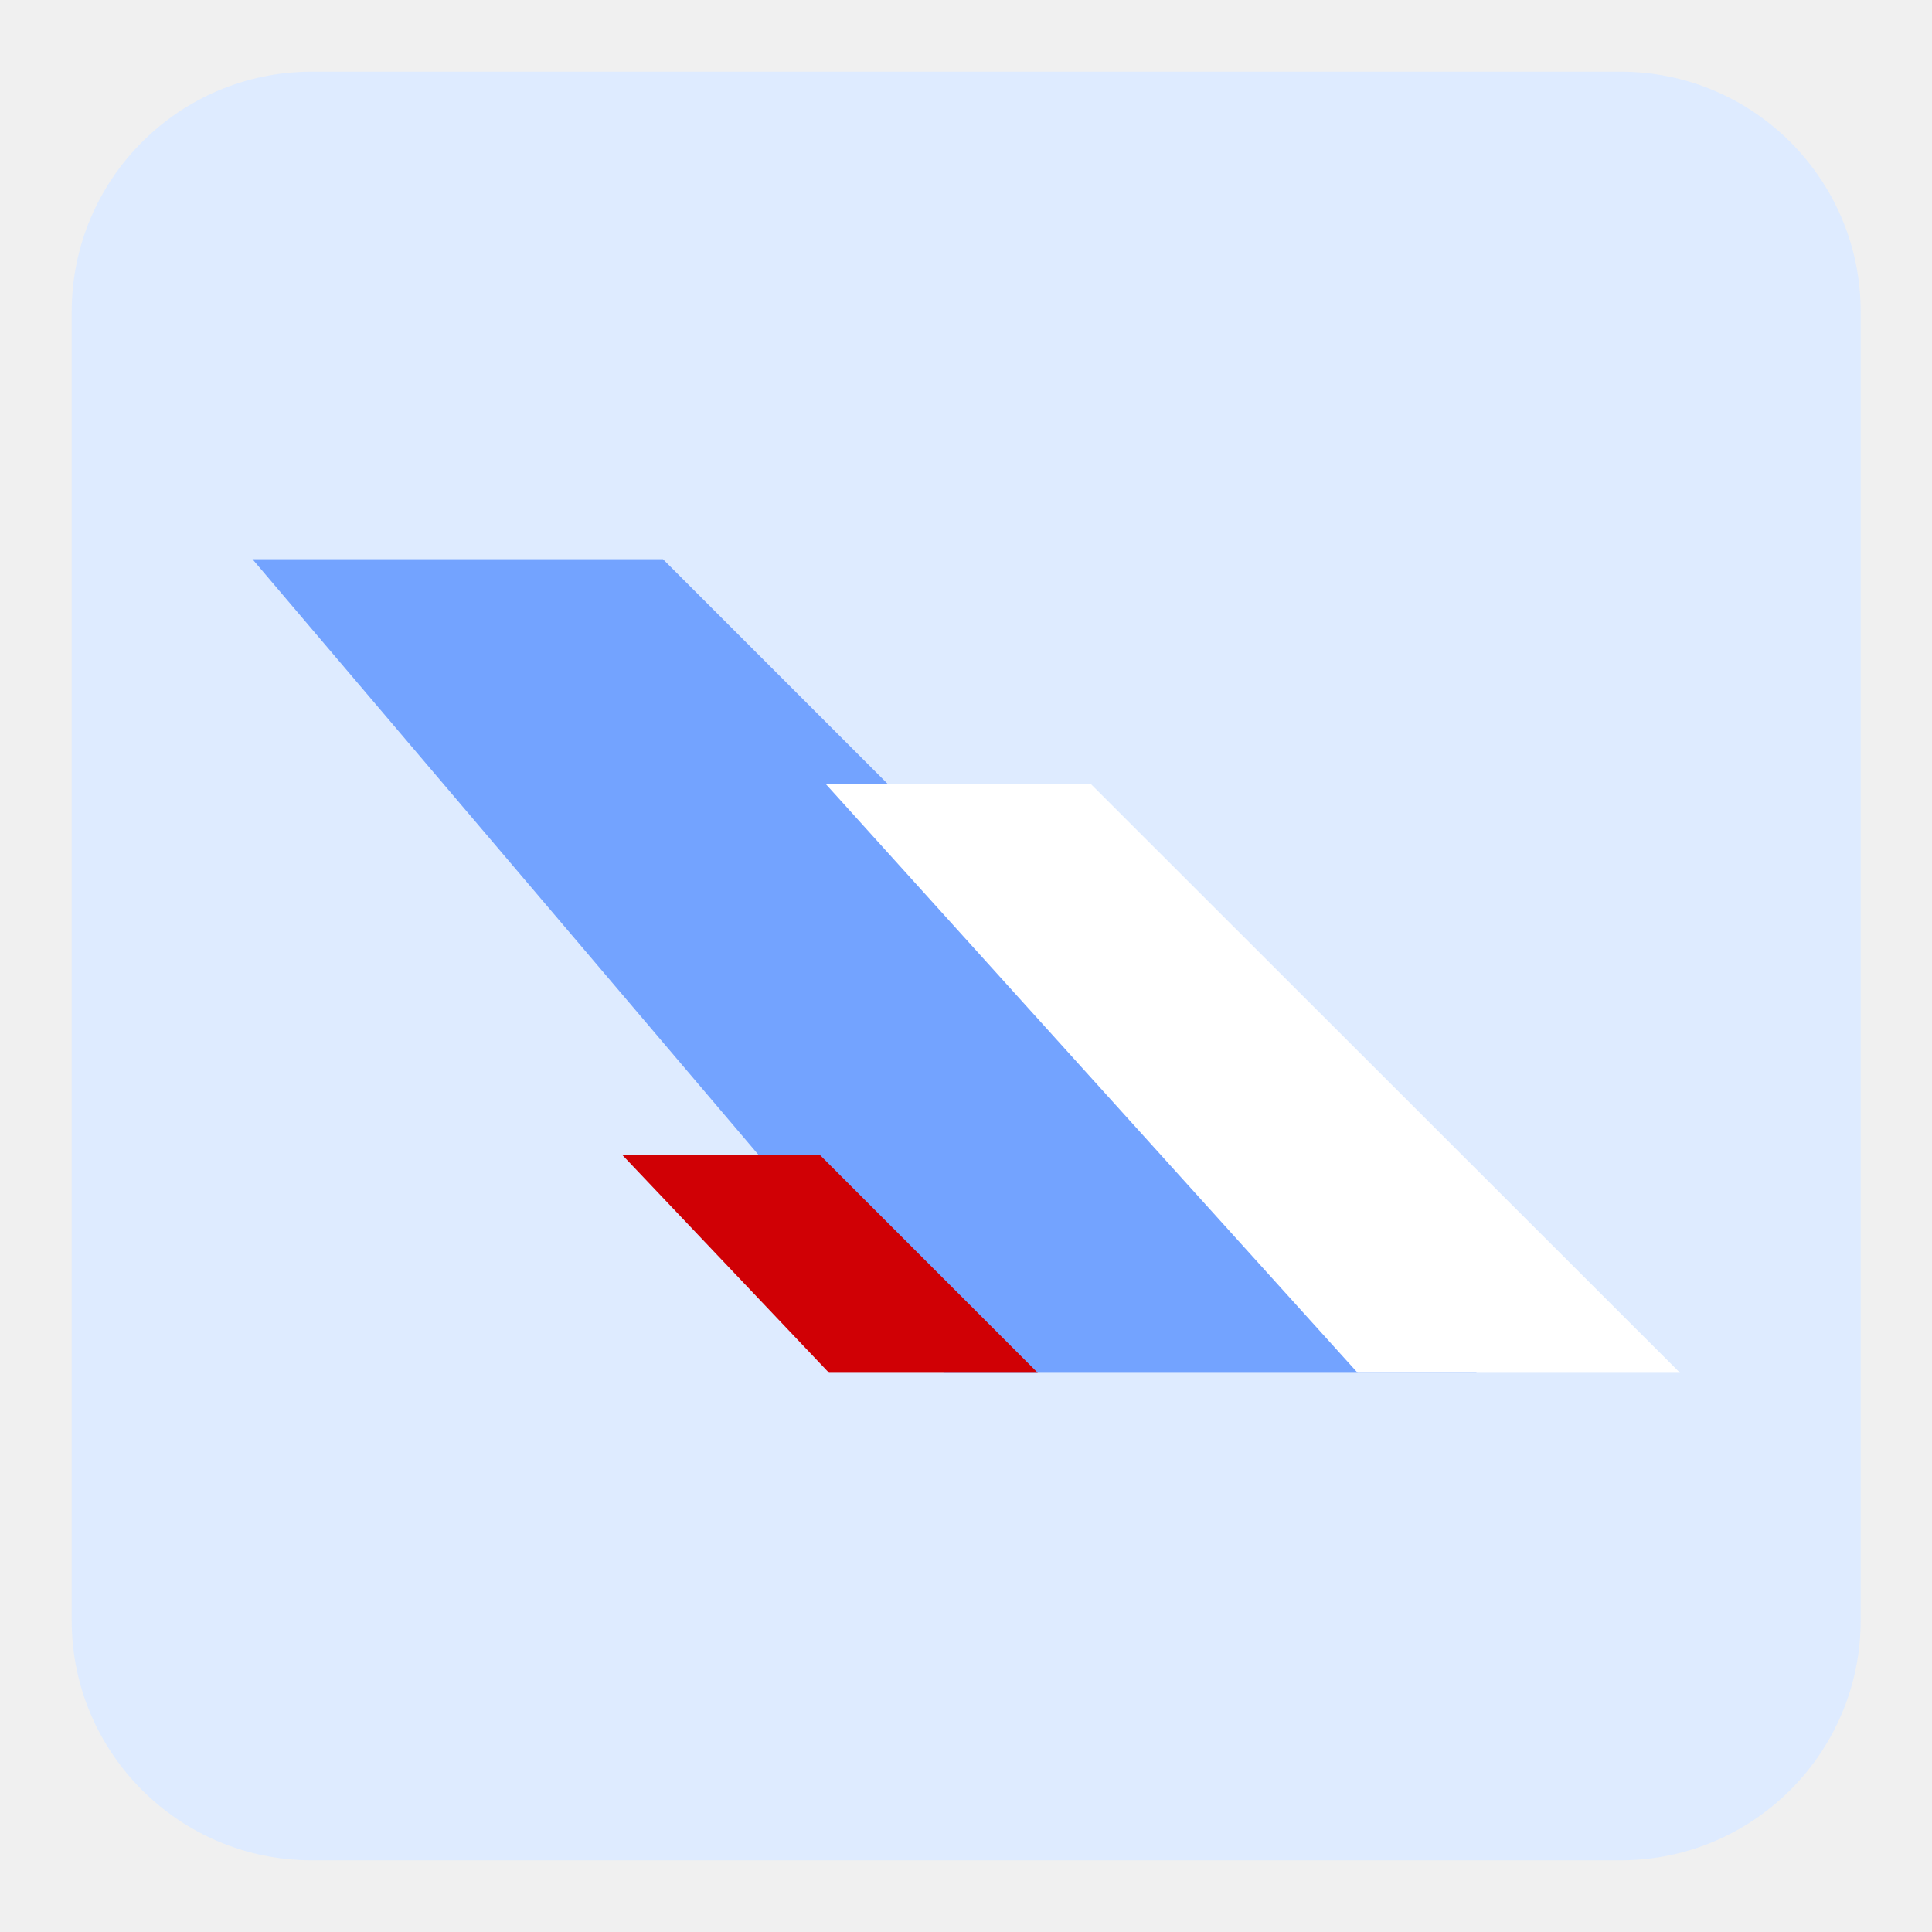
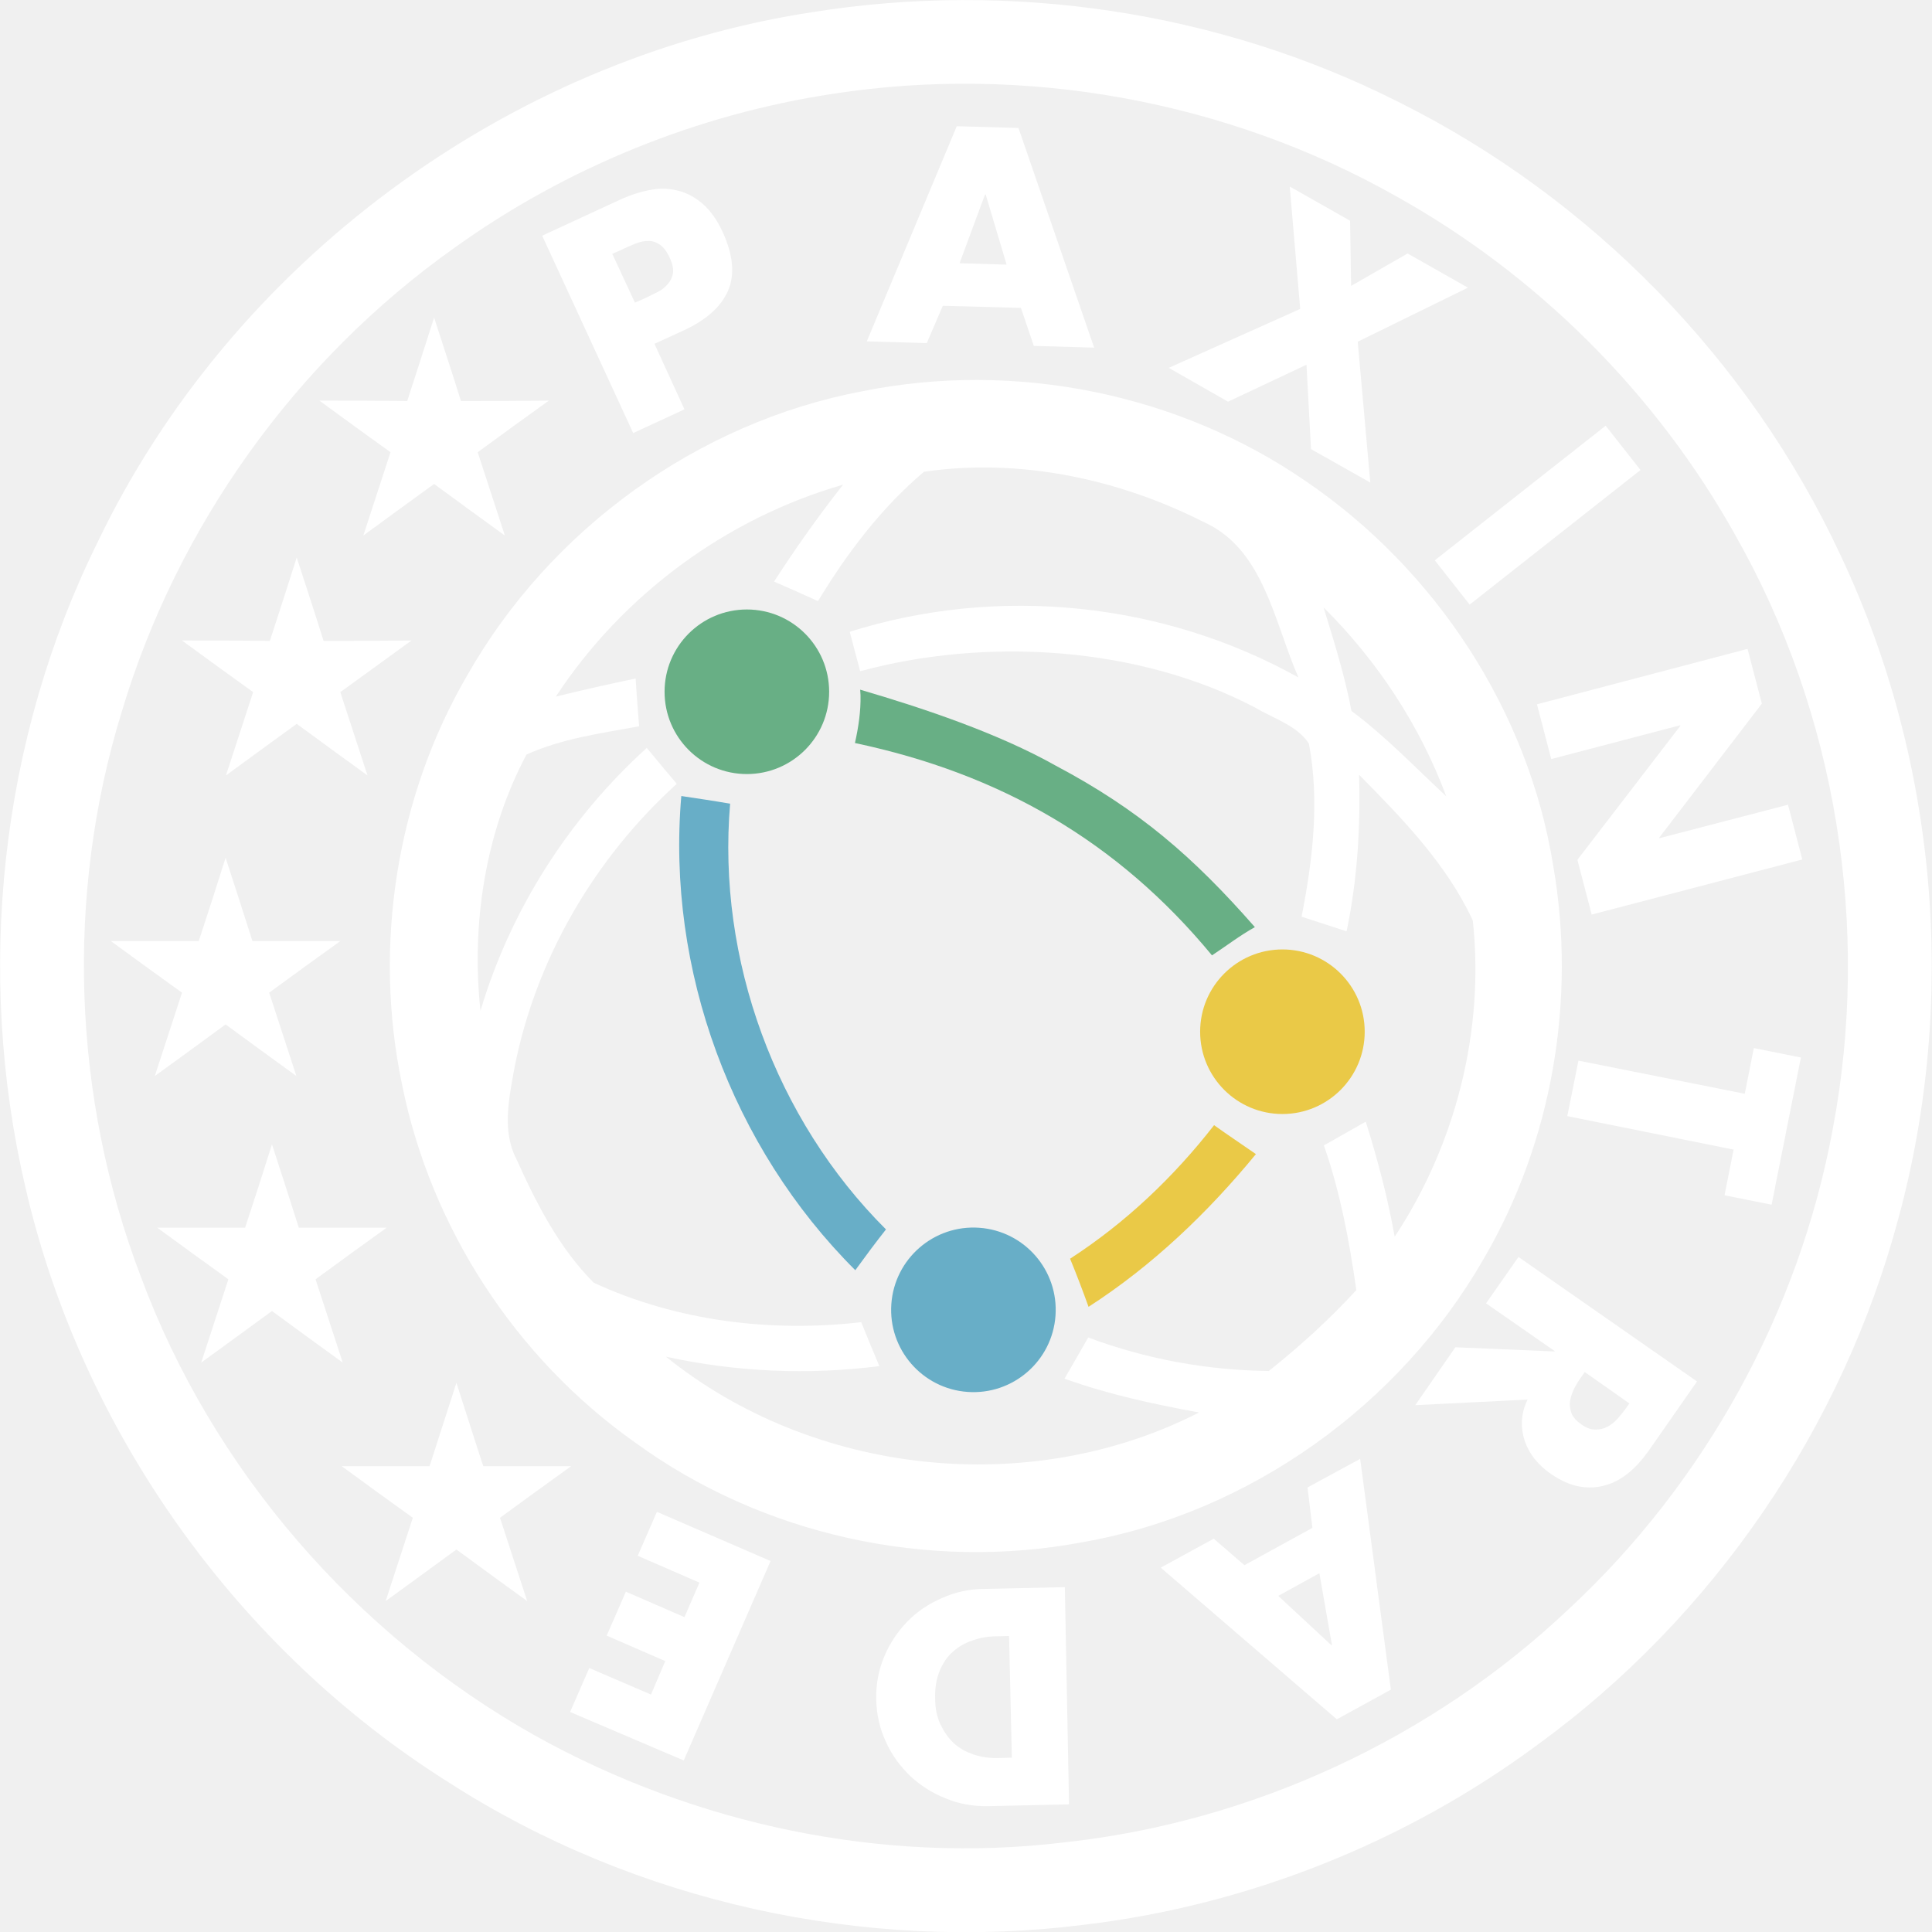
- <svg xmlns="http://www.w3.org/2000/svg" version="1.1" id="svg2985" x="0px" y="0px" viewBox="0 0 512 512" style="enable-background:new 0 0 512 512;" xml:space="preserve">
+ <svg xmlns="http://www.w3.org/2000/svg" version="1.1" id="_Слой_1" x="0px" y="0px" viewBox="0 0 554.1 554.1" style="enable-background:new 0 0 554.1 554.1;" xml:space="preserve">
  <style type="text/css">
- 	.st0{fill:#DEEBFF;}
- 	.st1{fill:#73A3FF;stroke:#73A3FF;stroke-miterlimit:10;}
- 	.st2{fill:#FFFFFF;stroke:#FFFFFF;stroke-miterlimit:10;}
- 	.st3{fill:#D00005;stroke:#D00005;stroke-miterlimit:10;}
+ 	.st0{fill:#68AF85;}
+ 	.st1{fill:#EAC947;}
+ 	.st2{fill:#FFFFFF;}
+ 	.st3{fill:#68AEC7;}
</style>
-   <g id="layer1" transform="translate(0,-540.3622)">
- </g>
-   <path class="st0" d="M82.6,493h346.9c35.1,0,63.6-28.5,63.6-63.6V82.6c0-35.1-28.5-63.6-63.6-63.6H82.6C47.5,19,19,47.5,19,82.6  v346.9C19,464.5,47.5,493,82.6,493z" />
  <g>
-     <polygon class="st1" points="68,148.7 175.5,148.7 390.1,363.3 250.3,363.3  " />
-     <polygon class="st2" points="219.9,208.2 288.8,208.2 444,363.3 360,363.3  " />
-     <polygon class="st3" points="166.1,306.6 217.1,306.6 273.8,363.3 219.9,363.3  " />
+     <circle class="st0" cx="214.2" cy="198.4" r="23.6" />
+     <circle class="st1" cx="367.8" cy="295.9" r="23.6" />
+   </g>
+   <path class="st2" d="M232.9,3.5c56.8-9.1,116.5-0.3,167.9,25.6c55.4,27.5,101,74.1,127.1,130.2c27.7,58.7,33.6,127.3,16.6,190  c-16,60.1-53.1,114.4-103.4,151c-37.9,28.1-83.2,46.1-130,51.7c-63.1,8-128.9-6.4-182.4-40.8C68.1,473.1,23.4,410.4,7.3,340.6  c-14.4-61.7-7.4-128.4,20.8-185.3C66.4,75.5,145.4,16.9,232.9,3.5z M238.9,26.9c-39,5.9-76.6,21.2-108.6,44.2  c-45.4,32.2-79.5,79.8-95.4,133.1c-16.2,52.6-14.1,110.4,5.4,161.7c20.5,55.5,61.6,102.9,113.2,131.9  c45.8,25.5,99.6,36.9,151.7,30.6c53.7-5.8,105.4-29.7,144.7-66.9c39-36.2,66-85.1,75.7-137.5c11-57.7,1.2-119.3-27.9-170.5  c-22.7-40.7-56.9-74.8-97.6-97.4C351.6,28.8,293.9,18.4,238.9,26.9L238.9,26.9z" />
+   <g>
+     <g>
+       <path class="st0" d="M302.8,219.6c-16.5-9.3-38-16.5-56.1-21.8l0.1,1.6c0.1,4.6-0.6,9.2-1.6,13.7c41.6,8.8,75.3,28.1,102.4,60.9    c4.1-2.7,8-5.7,12.3-8.1C342.2,245.7,326.6,232.2,302.8,219.6L302.8,219.6z" />
+       <path class="st2" d="M374.5,138c-36.6-25.2-83.5-34.6-127.1-25.8c-47.3,8.9-89.7,39.7-113.4,81.5c-20.4,35-27,77.7-18.7,117.3    c8.2,41,32.6,78.5,66.7,102.6c36.5,26.7,84.1,37.1,128.5,28.7c47.9-8.4,91-39.3,115.1-81.4c19.6-33.6,26.5-74.2,19.9-112.4    C438.4,203.9,411.7,163.3,374.5,138L374.5,138z M414.8,228.4c-8.9-8.3-17.4-17.2-27.2-24.5c-1.9-10.1-5-19.9-8-29.7    C395,189.5,407.2,208,414.8,228.4L414.8,228.4z M246.7,192.5c36.3-9.8,79.8-7.2,113.4,10.5c5.2,3.1,12,5.1,15.3,10.3    c3.1,16.4,1.1,33.3-2.1,49.6c4.3,1.4,8.6,2.8,12.9,4.2c3.1-14.7,4-29.8,3.6-44.9c12.4,12.6,25.1,25.6,32.6,41.8    c3.4,31.6-4.9,64.2-22.4,90.7c-2-11.2-4.9-22.2-8.3-33c-4,2.3-8,4.5-12,6.8C384.4,342,387,356,389,370    c-7.7,8.4-16.2,16.1-25.1,23.2c-17.7-0.2-35.2-3.4-51.8-9.6c-2.2,3.9-4.5,7.8-6.8,11.8c12.5,4.5,25.5,7.3,38.6,9.7    c-48.5,24.8-110.6,18.1-152.9-16c20.1,4.4,40.8,5.3,61.2,2.7c-1.8-4.2-3.5-8.4-5.2-12.6c-25.9,3-52.9-0.3-76.7-11.3    c-9.9-9.9-16.5-22.8-22.2-35.5c-4.2-8.1-2.1-17.4-0.6-25.9c6.1-31.4,23-60.3,46.6-81.7c-2.9-3.4-5.8-6.9-8.6-10.3    c-22.4,20.3-39.1,46.5-47.7,75.4c-2.7-24.9,1.4-51.3,13.2-73.5c10.2-4.6,21.4-6.1,32.3-8.1c-0.4-4.6-0.7-9.2-1-13.7    c-7.6,1.6-15.3,3.3-22.9,5.2c19.2-29.2,48.8-51.1,82.4-60.8c-7,8.9-13.6,18.2-19.8,27.8c4.2,1.8,8.4,3.7,12.6,5.6    c8.3-13.7,18.1-26.7,30.4-37.1c27.3-4,55.7,2,80.2,14.4c17.3,7.7,20.3,29,27.2,44.6c-38.9-21.7-86.2-26.5-128.7-13.1" />
+     </g>
+     <path class="st3" d="M195.4,228.3c4.7,0.7,9.4,1.4,14,2.2c-3.8,44.6,13,90.5,44.7,122.1c-3,3.8-5.9,7.7-8.8,11.7   C209.9,329,191.1,278.1,195.4,228.3L195.4,228.3z" />
+   </g>
+   <path class="st1" d="M306.9,361c15.9-10.3,29.7-23.4,41.3-38.3c3.9,2.8,8,5.5,12,8.3c-13.8,16.8-29.7,32-48,43.8  C310.5,370.1,308.8,365.6,306.9,361L306.9,361z" />
+   <ellipse transform="matrix(7.088906e-02 -0.9975 0.9975 7.088906e-02 -115.3749 627.5347)" class="st3" cx="279.2" cy="375.7" rx="23.6" ry="23.6" />
+   <g>
+     <path class="st2" d="M155.5,67.6L178,57.2c3.1-1.4,6-2.3,8.9-2.8s5.5-0.3,8,0.4s4.8,2,6.9,3.9c2.1,1.9,3.9,4.5,5.4,7.7   c3.1,6.7,3.6,12.4,1.6,17c-2.1,4.7-6.3,8.4-12.8,11.4l-8.3,3.8l8.6,18.8l-14.7,6.8L155.5,67.6L155.5,67.6z M182.1,86.8l2.5-1.1   c1.4-0.6,2.6-1.3,3.9-1.9s2.2-1.4,3-2.3s1.3-1.9,1.5-3.1c0.2-1.2-0.1-2.7-0.9-4.4c-0.8-1.8-1.8-3.1-2.8-3.8c-1-0.7-2.1-1.1-3.3-1.1   c-1.2,0-2.4,0.2-3.8,0.8c-1.3,0.5-2.7,1.1-4.1,1.8l-2.5,1.1L182.1,86.8L182.1,86.8z" />
+     <path class="st2" d="M270.4,87.7l-4.6,10.7l-17.2-0.5l25.8-61.7l17.7,0.5l21.7,63l-17.3-0.5l-3.7-10.9L270.4,87.7L270.4,87.7z    M282.7,55.8h-0.2l-7.3,19.7l13.5,0.4L282.7,55.8z" />
+     <path class="st2" d="M369.9,53.5l17.3,9.8l0.3,18.7l16.2-9.3l17.3,9.8L389.4,98l3.6,40.4l-17-9.6l-1.3-24.2l-22.5,10.6l-17-9.7   l37.7-16.9L369.9,53.5L369.9,53.5z" />
+     <path class="st2" d="M421.5,173.4l-10-12.7l49-38.6l10,12.7L421.5,173.4z" />
+     <path class="st2" d="M501.2,186.1l4.1,15.7l-29.4,38.4l0,0.2l36.9-9.6l4.1,15.7l-60.4,15.8l-4.1-15.7l29.5-38.4l0-0.2l-37,9.7   l-4.1-15.7L501.2,186.1L501.2,186.1z" />
+     <path class="st2" d="M449.5,320.1l3.2-15.9l47.7,9.5l2.6-13.1l13.5,2.7l-8.4,42.2l-13.5-2.7l2.6-13.1L449.5,320.1L449.5,320.1z" />
+     <path class="st2" d="M405.9,403l11.5-16.6l28.4,1.2l0.1-0.1l-19.7-13.7l9.3-13.3l51.2,35.7L472.9,416c-1.8,2.5-3.7,4.7-5.8,6.4   s-4.4,3-6.8,3.6c-2.4,0.7-4.9,0.8-7.5,0.3c-2.6-0.5-5.3-1.7-8-3.6c-1.8-1.2-3.3-2.6-4.6-4.2c-1.3-1.6-2.2-3.3-2.9-5.2   c-0.6-1.9-0.9-3.8-0.8-5.8c0.1-2,0.6-4,1.6-6.1L405.9,403L405.9,403z M454.5,393.5l-0.9,1.3c-0.8,1.1-1.5,2.2-2.1,3.4   s-1,2.4-1.2,3.6c-0.2,1.2,0,2.4,0.4,3.5s1.4,2.2,2.8,3.2c1.4,1,2.7,1.5,4,1.5s2.4-0.2,3.5-0.8s2-1.3,2.9-2.3s1.7-2,2.5-3.1l0.9-1.3   L454.5,393.5L454.5,393.5z" />
+     <path class="st2" d="M376.4,438.2l-1.4-11.6l15.1-8.2l8.8,66.2l-15.5,8.5l-50.5-43.5l15.2-8.3l8.8,7.6L376.4,438.2L376.4,438.2z    M381.9,471.9l0.1-0.1l-3.6-20.6l-11.8,6.5L381.9,471.9L381.9,471.9z" />
+     <path class="st2" d="M306.6,517.5l-23,0.5c-4.4,0.1-8.5-0.6-12.3-2.2c-3.9-1.5-7.3-3.7-10.2-6.4c-2.9-2.8-5.3-6-7-9.8   c-1.8-3.8-2.7-7.8-2.8-12.2c-0.1-4.4,0.7-8.5,2.3-12.3s3.8-7.1,6.6-10s6.1-5.1,10-6.8c3.8-1.7,7.9-2.6,12.2-2.6l23-0.5L306.6,517.5   L306.6,517.5z M289.4,469.2l-3.6,0.1c-2.4,0-4.7,0.4-6.9,1.2c-2.2,0.7-4,1.8-5.6,3.2c-1.6,1.4-2.9,3.3-3.8,5.5s-1.4,4.9-1.3,7.9   c0,2.8,0.5,5.3,1.5,7.4s2.2,3.9,3.8,5.4s3.5,2.5,5.7,3.3c2.2,0.7,4.6,1.1,7.2,1l3.8-0.1L289.4,469.2L289.4,469.2z" />
+     <path class="st2" d="M186.7,486l4.1-9.6l-16.8-7.3l5.5-12.6l16.8,7.3l4.3-9.9l-17.7-7.7l5.5-12.6l32.6,14.1l-24.9,57.2L163.5,491   l5.5-12.6L186.7,486L186.7,486z" />
+   </g>
+   <path class="st2" d="M78,328.2c2.6,8,5.2,16,7.7,23.9c8.4,0,16.8,0,25.2,0c-6.8,4.9-13.6,9.8-20.4,14.8c2.6,8,5.2,16,7.8,23.9  c-6.8-4.9-13.6-9.9-20.3-14.8c-6.8,5-13.6,9.9-20.3,14.8c2.6-8,5.2-16,7.8-23.9c-6.8-4.9-13.6-9.8-20.4-14.8c8.4,0,16.8,0,25.2,0  C72.9,344.2,75.5,336.2,78,328.2L78,328.2z" />
+   <path class="st2" d="M130.9,396.6c2.6,8,5.1,16,7.7,23.9c8.4,0,16.8,0,25.2,0c-6.8,4.9-13.6,9.8-20.4,14.8c2.6,8,5.2,16,7.8,23.9  c-6.8-4.9-13.6-9.9-20.3-14.8c-6.8,5-13.6,9.9-20.3,14.8c2.6-8,5.2-16,7.8-23.9c-6.8-4.9-13.6-9.8-20.4-14.8c8.4,0,16.8,0,25.2,0  C125.8,412.5,128.3,404.6,130.9,396.6L130.9,396.6z" />
+   <g>
+     <path class="st2" d="M64.7,246c2.6,8,5.2,16,7.7,23.9c8.4,0,16.8,0,25.2,0c-6.8,4.9-13.6,9.8-20.4,14.8c2.6,8,5.2,16,7.8,23.9   c-6.8-4.9-13.6-9.9-20.3-14.8c-6.8,5-13.5,9.9-20.3,14.8c2.6-8,5.2-16,7.8-23.9c-6.8-4.9-13.6-9.8-20.4-14.8c8.4,0,16.8,0,25.2,0   C59.6,262,62.2,254,64.7,246L64.7,246z" />
+     <path class="st2" d="M85.1,159.9c2.6,8,5.2,15.9,7.7,23.9c8.4,0,16.8,0,25.2-0.1c-6.7,4.9-12.7,9.2-20.4,14.8   c2.6,8,5.2,15.9,7.8,23.9c-6.8-4.9-13.6-9.9-20.3-14.8c-6.8,4.9-13.6,9.9-20.3,14.8c2.6-8,5.2-15.9,7.8-23.9   c-6.8-4.9-13.6-9.8-20.4-14.8c8.4,0,16.8,0,25.2,0.1C80,175.8,82.6,167.8,85.1,159.9L85.1,159.9z" />
+     <path class="st2" d="M124.5,91.1c2.6,8,5.2,15.9,7.7,23.9c8.4,0,16.8,0,25.2-0.1c-6.8,4.9-13.6,9.8-20.4,14.8   c2.6,8,5.2,15.9,7.8,23.9c-6.8-4.9-13.6-9.9-20.3-14.8c-6.8,4.9-13.6,9.9-20.3,14.8c2.6-8,5.2-15.9,7.8-23.9   c-6.8-4.9-13.6-9.8-20.4-14.8c8.4,0,16.8,0,25.2,0.1C119.4,107.1,121.9,99.1,124.5,91.1L124.5,91.1z" />
  </g>
</svg>
